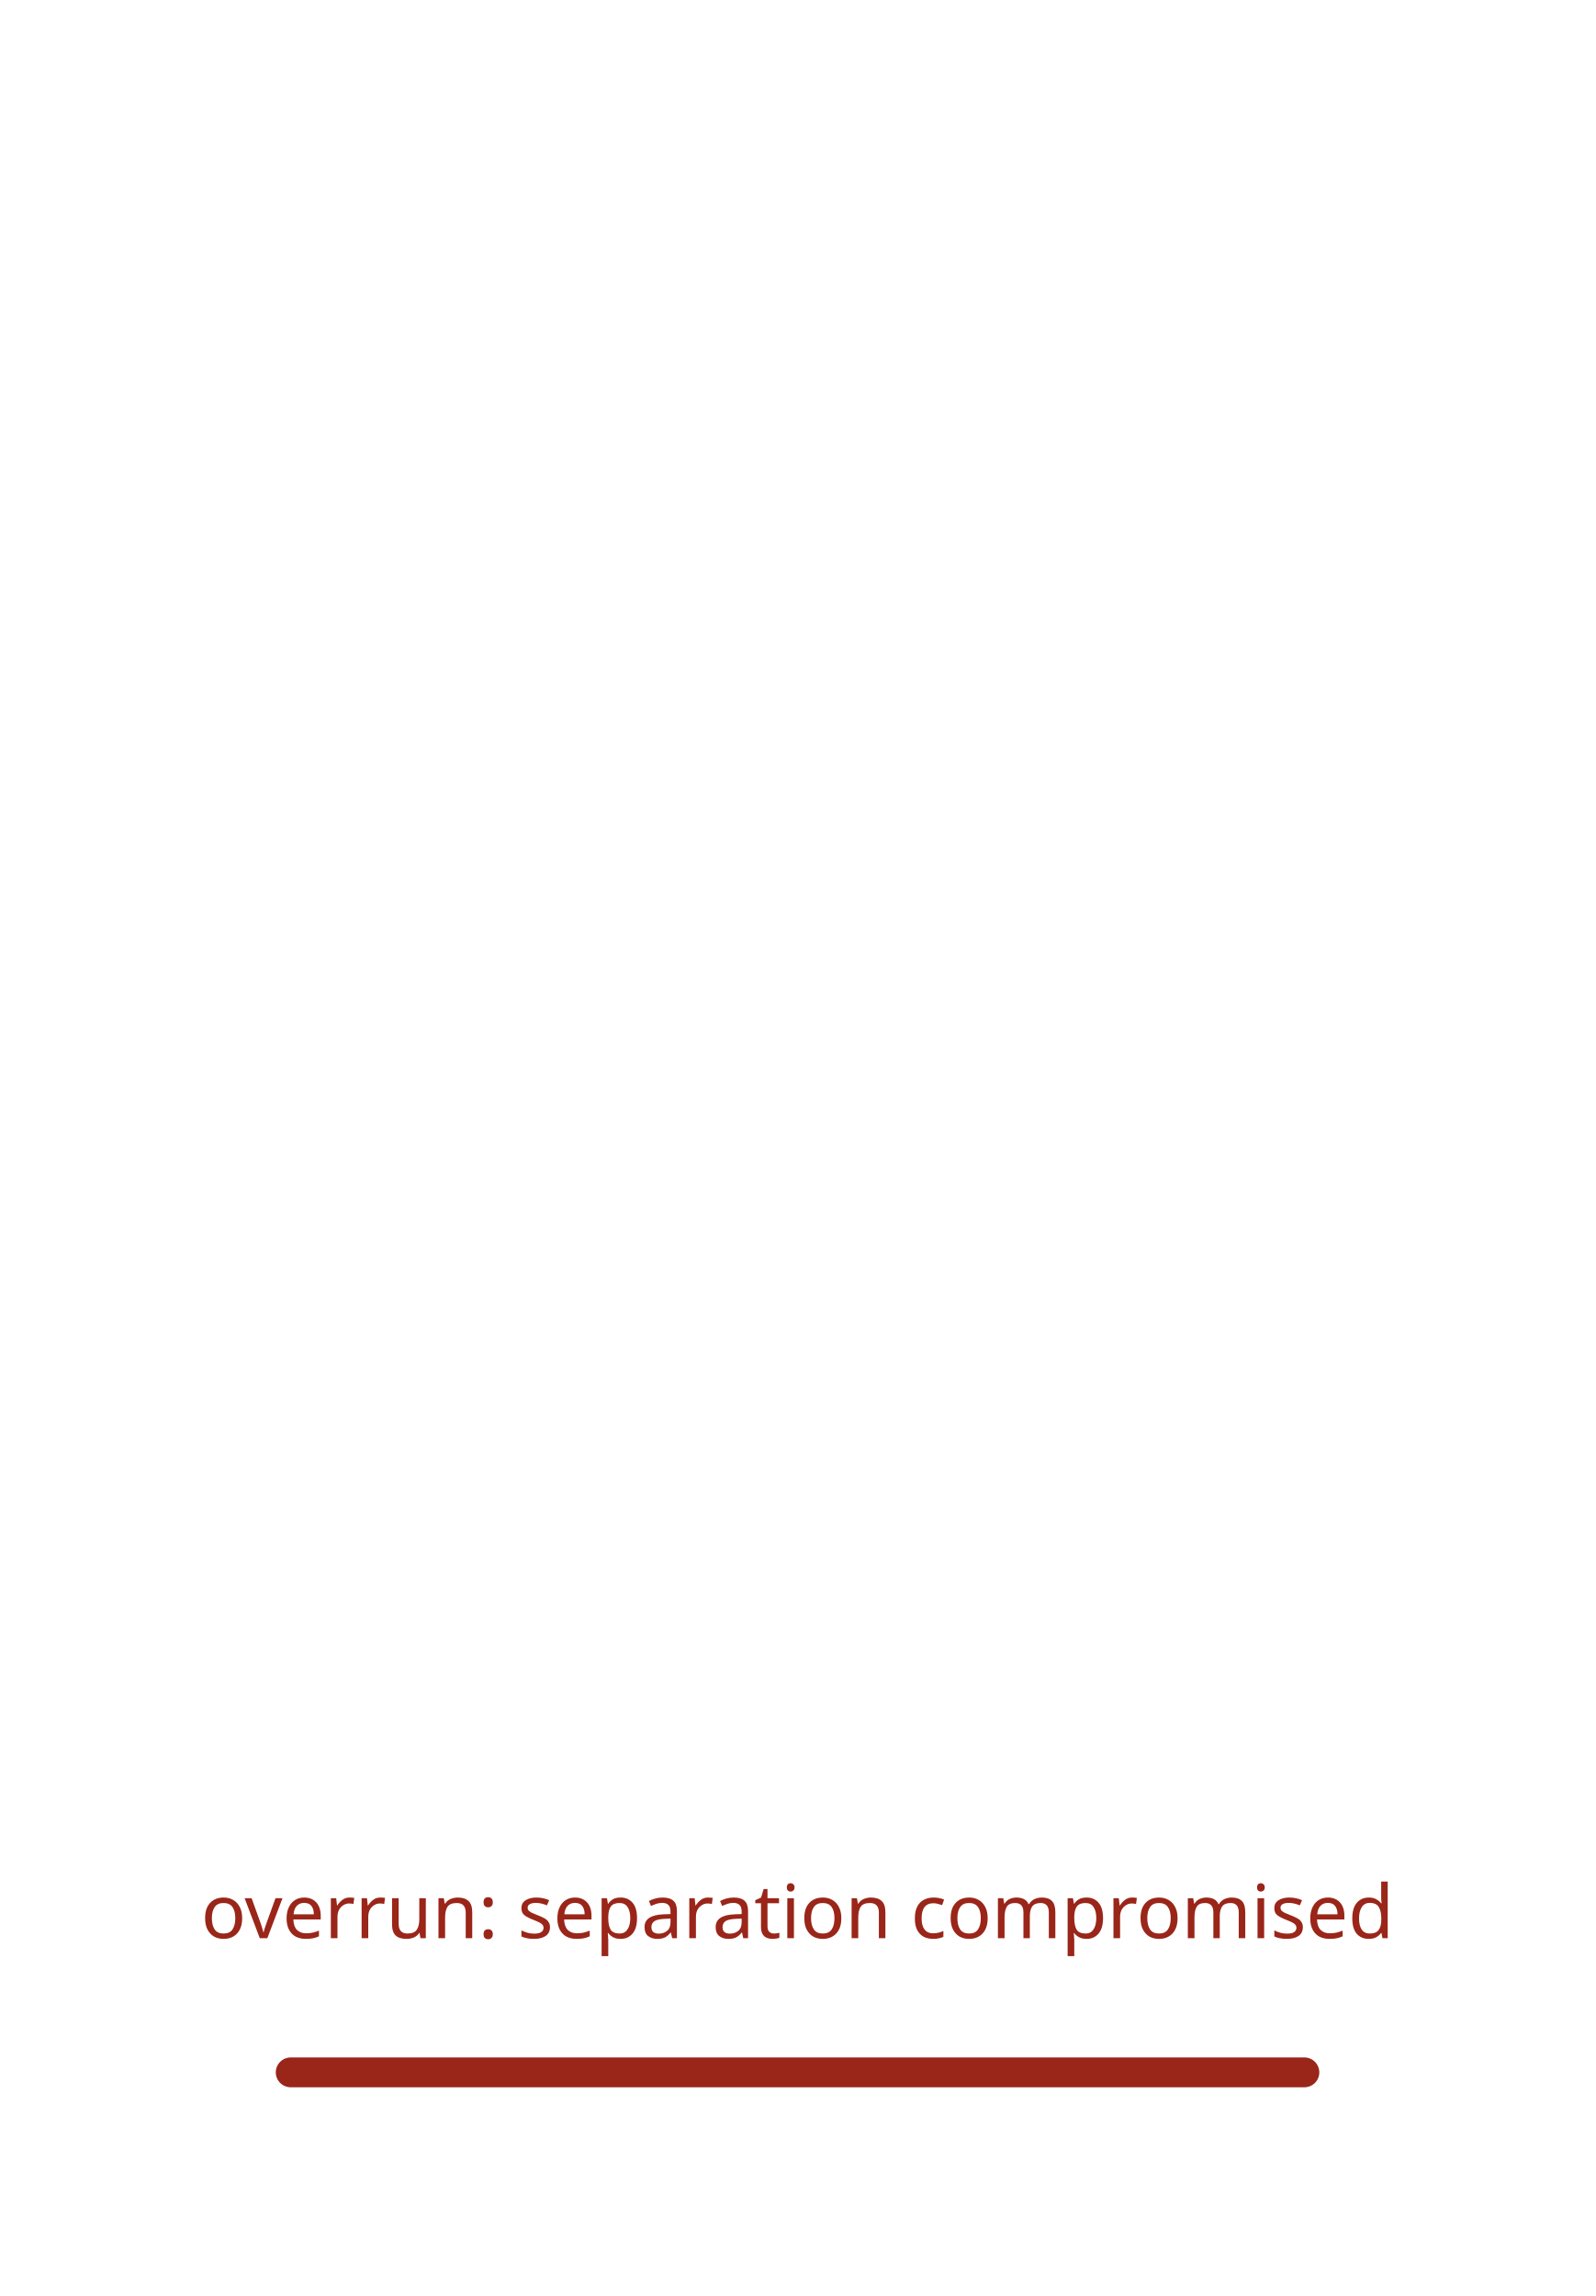
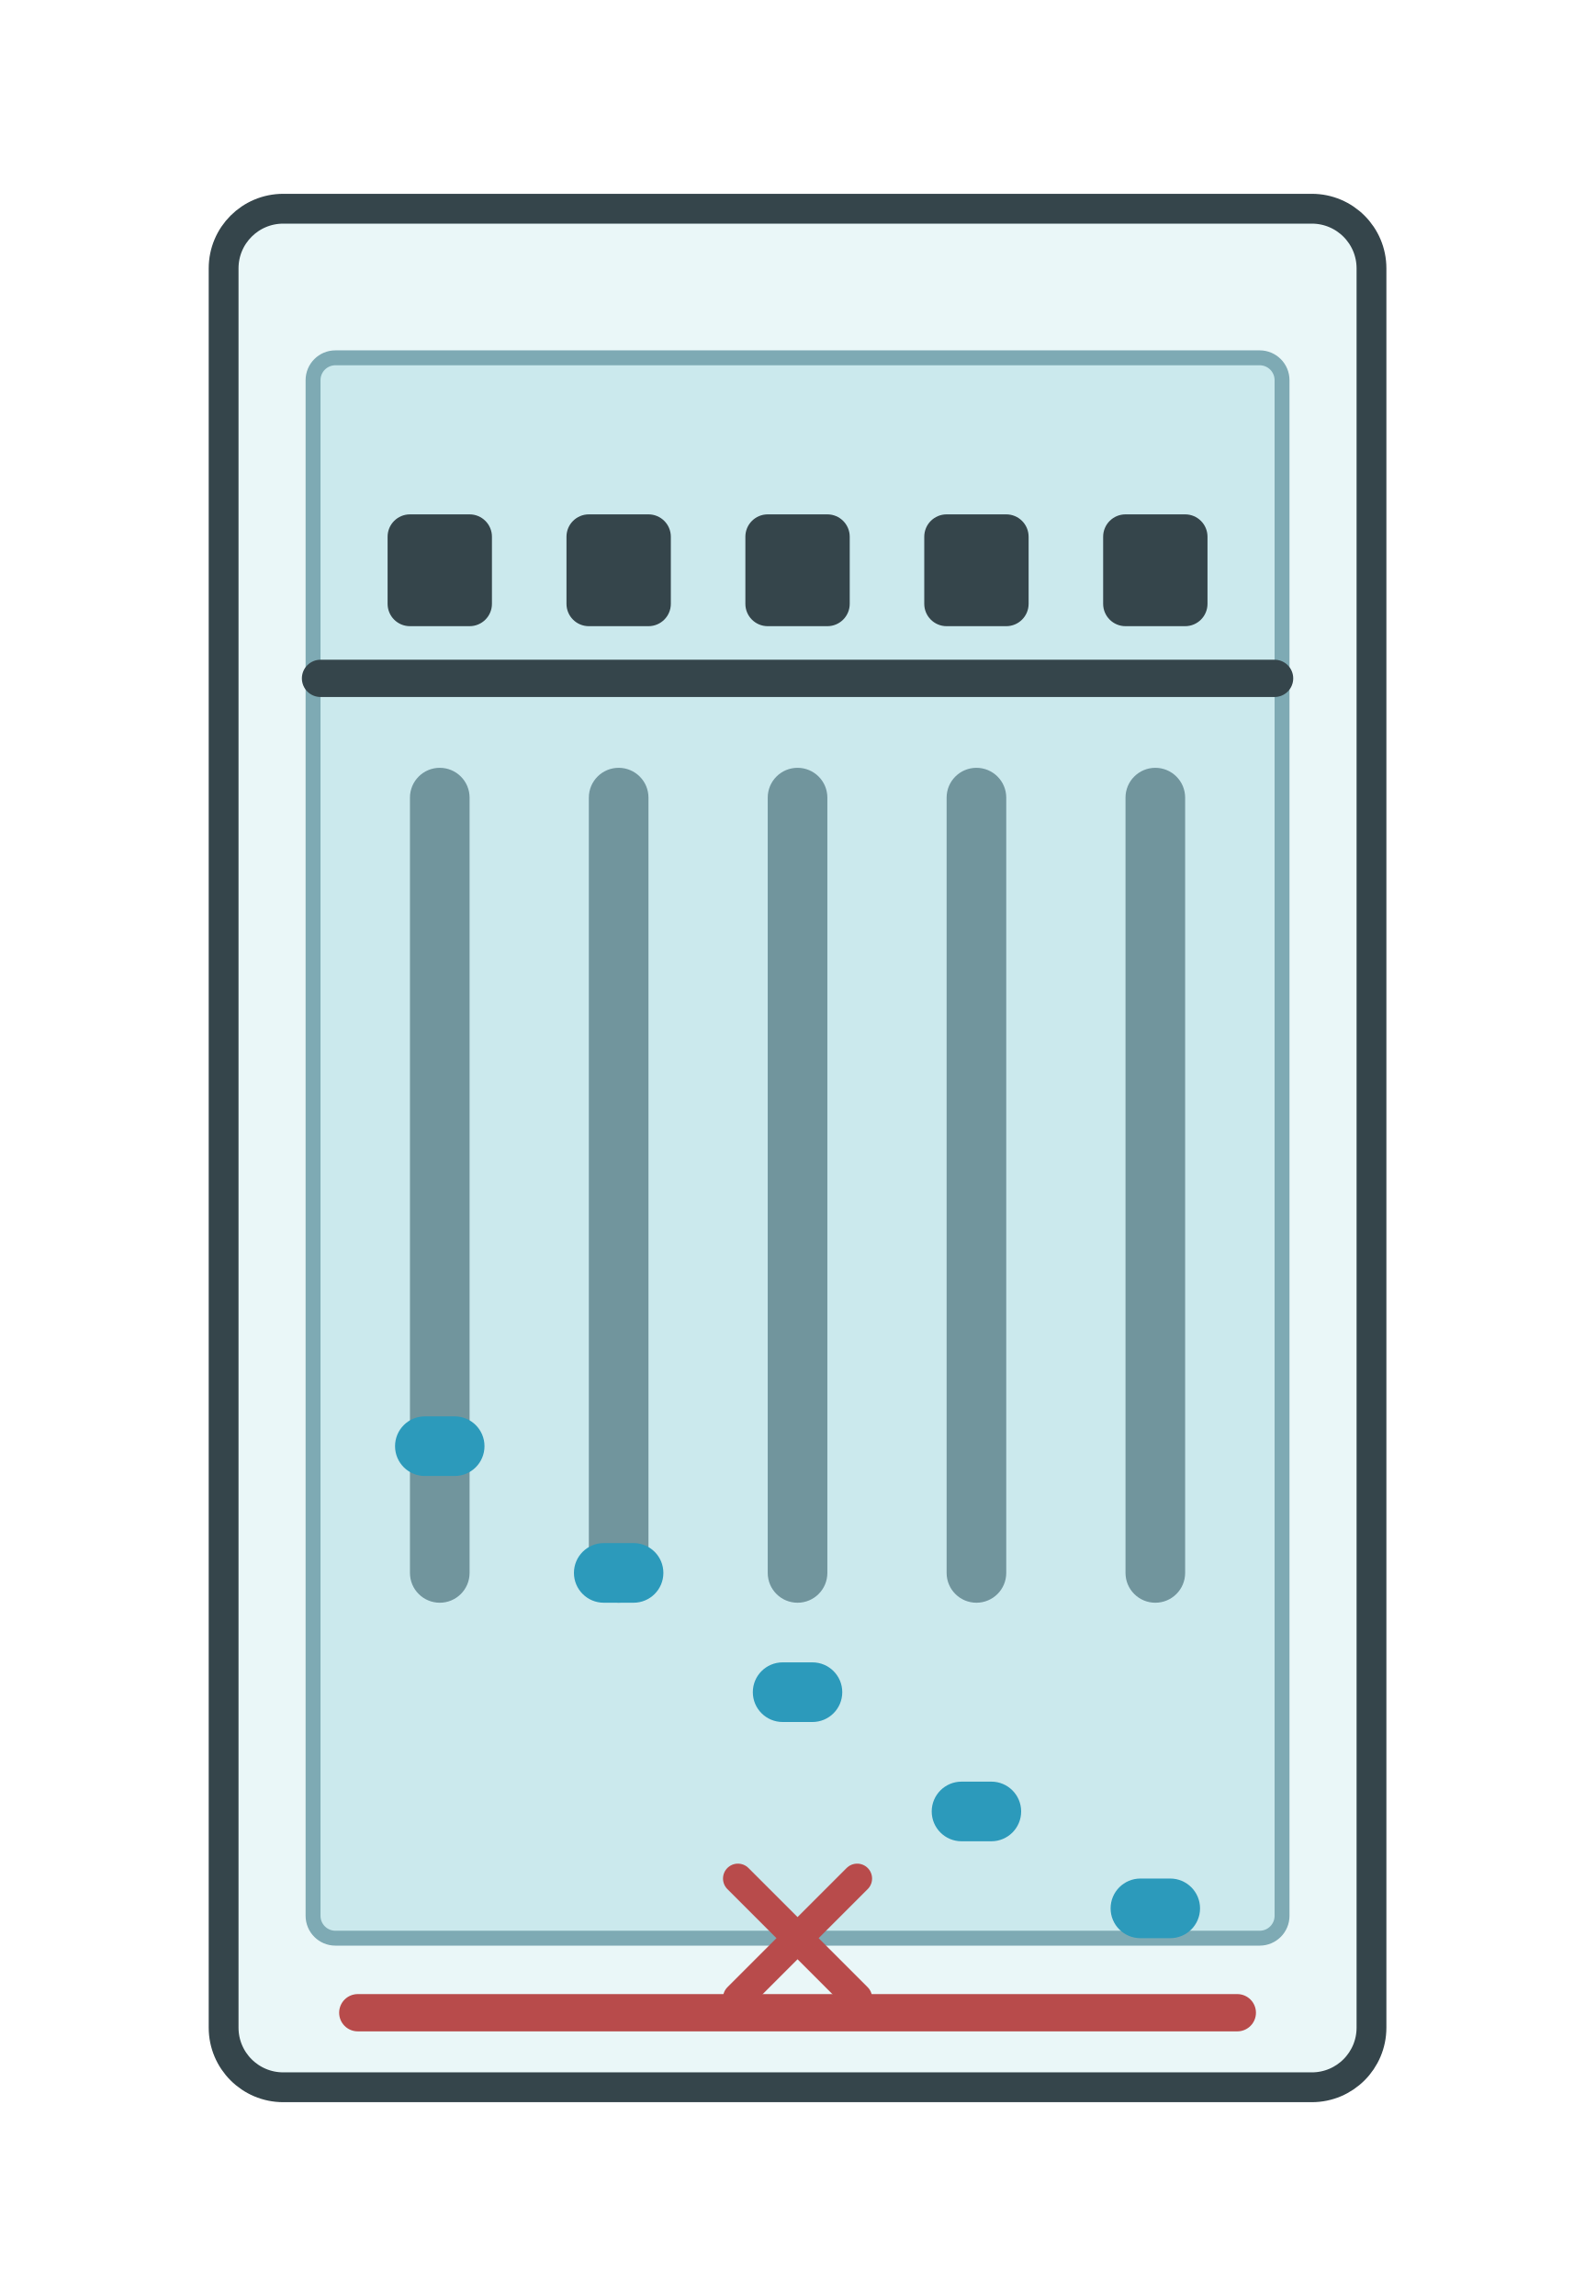
- <svg xmlns="http://www.w3.org/2000/svg" viewBox="0 0 214 308">
-   <path d="M 39 278 L 175 278" fill="none" stroke="#9a2519" stroke-width="4" stroke-linecap="round" />
-   <text x="107" y="260" text-anchor="middle" fill="#9a2519" font-family="sans-serif" font-size="10">overrun: separation compromised</text>
+ <svg xmlns="http://www.w3.org/2000/svg" viewBox="0 0 214 308" preserveAspectRatio="xMidYMid meet">
+   <rect x="30" y="28" width="154" height="252" rx="8" fill="#eaf7f8" stroke="#35454b" stroke-width="4" />
+   <rect x="42" y="48" width="130" height="212" rx="3" fill="#cbe9ed" stroke="#7eaab4" stroke-width="2" />
+   <path d="M43 91H171" fill="none" stroke="#35454b" stroke-width="5" stroke-linecap="round" />
+   <g fill="#35454b">
+     <rect x="52" y="69" width="14" height="15" rx="3" />
+     <rect x="76" y="69" width="14" height="15" rx="3" />
+     <rect x="100" y="69" width="14" height="15" rx="3" />
+     <rect x="124" y="69" width="14" height="15" rx="3" />
+     <rect x="148" y="69" width="14" height="15" rx="3" />
+   </g>
+   <g fill="#5a7f8a" opacity=".8">
+     <rect x="55" y="103" width="8" height="112" rx="4" />
+     <rect x="79" y="103" width="8" height="112" rx="4" />
+     <rect x="103" y="103" width="8" height="112" rx="4" />
+     <rect x="127" y="103" width="8" height="112" rx="4" />
+     <rect x="151" y="103" width="8" height="112" rx="4" />
+   </g>
+   <g fill="#2c9abb">
+     <rect x="53" y="190" width="12" height="8" rx="4" />
+     <rect x="77" y="207" width="12" height="8" rx="4" />
+     <rect x="101" y="223" width="12" height="8" rx="4" />
+     <rect x="125" y="239" width="12" height="8" rx="4" />
+     <rect x="149" y="252" width="12" height="8" rx="4" />
+   </g>
+   <path d="M48 270H166" fill="none" stroke="#b84b4b" stroke-width="5" stroke-linecap="round" />
+   <path d="M99 252l16 16m0-16-16 16" fill="none" stroke="#b84b4b" stroke-width="4" stroke-linecap="round" />
</svg>
